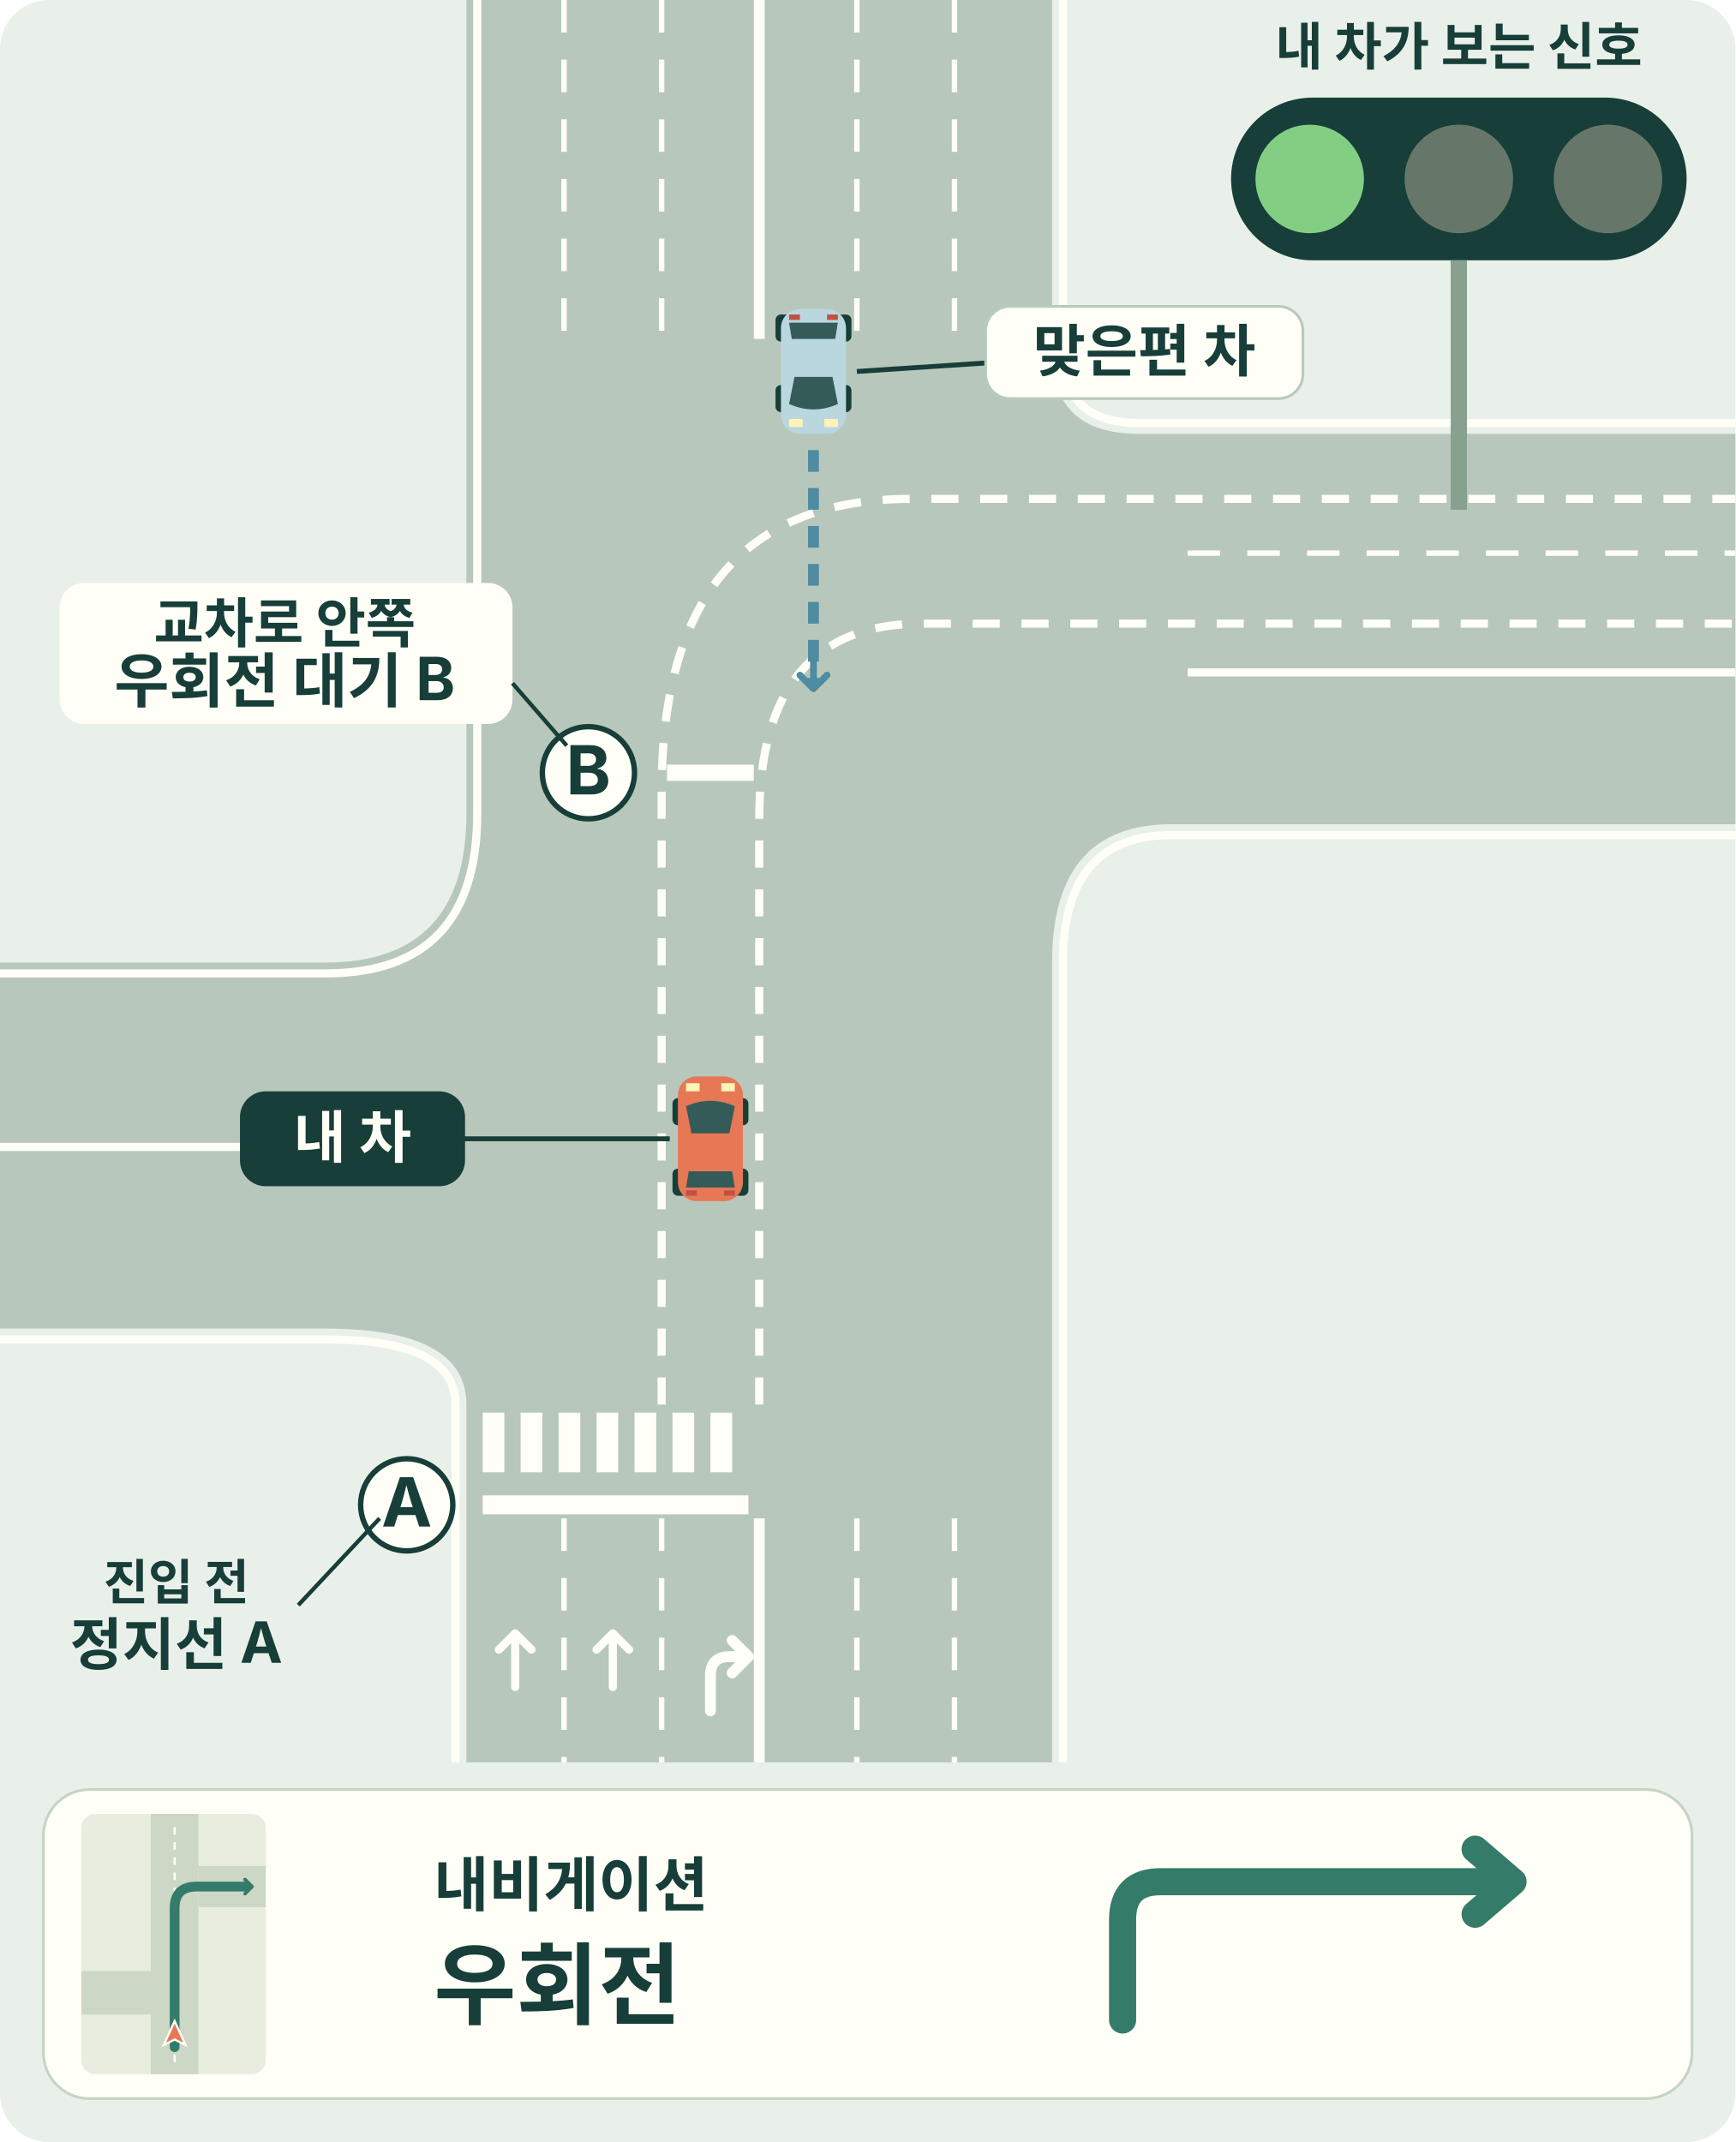
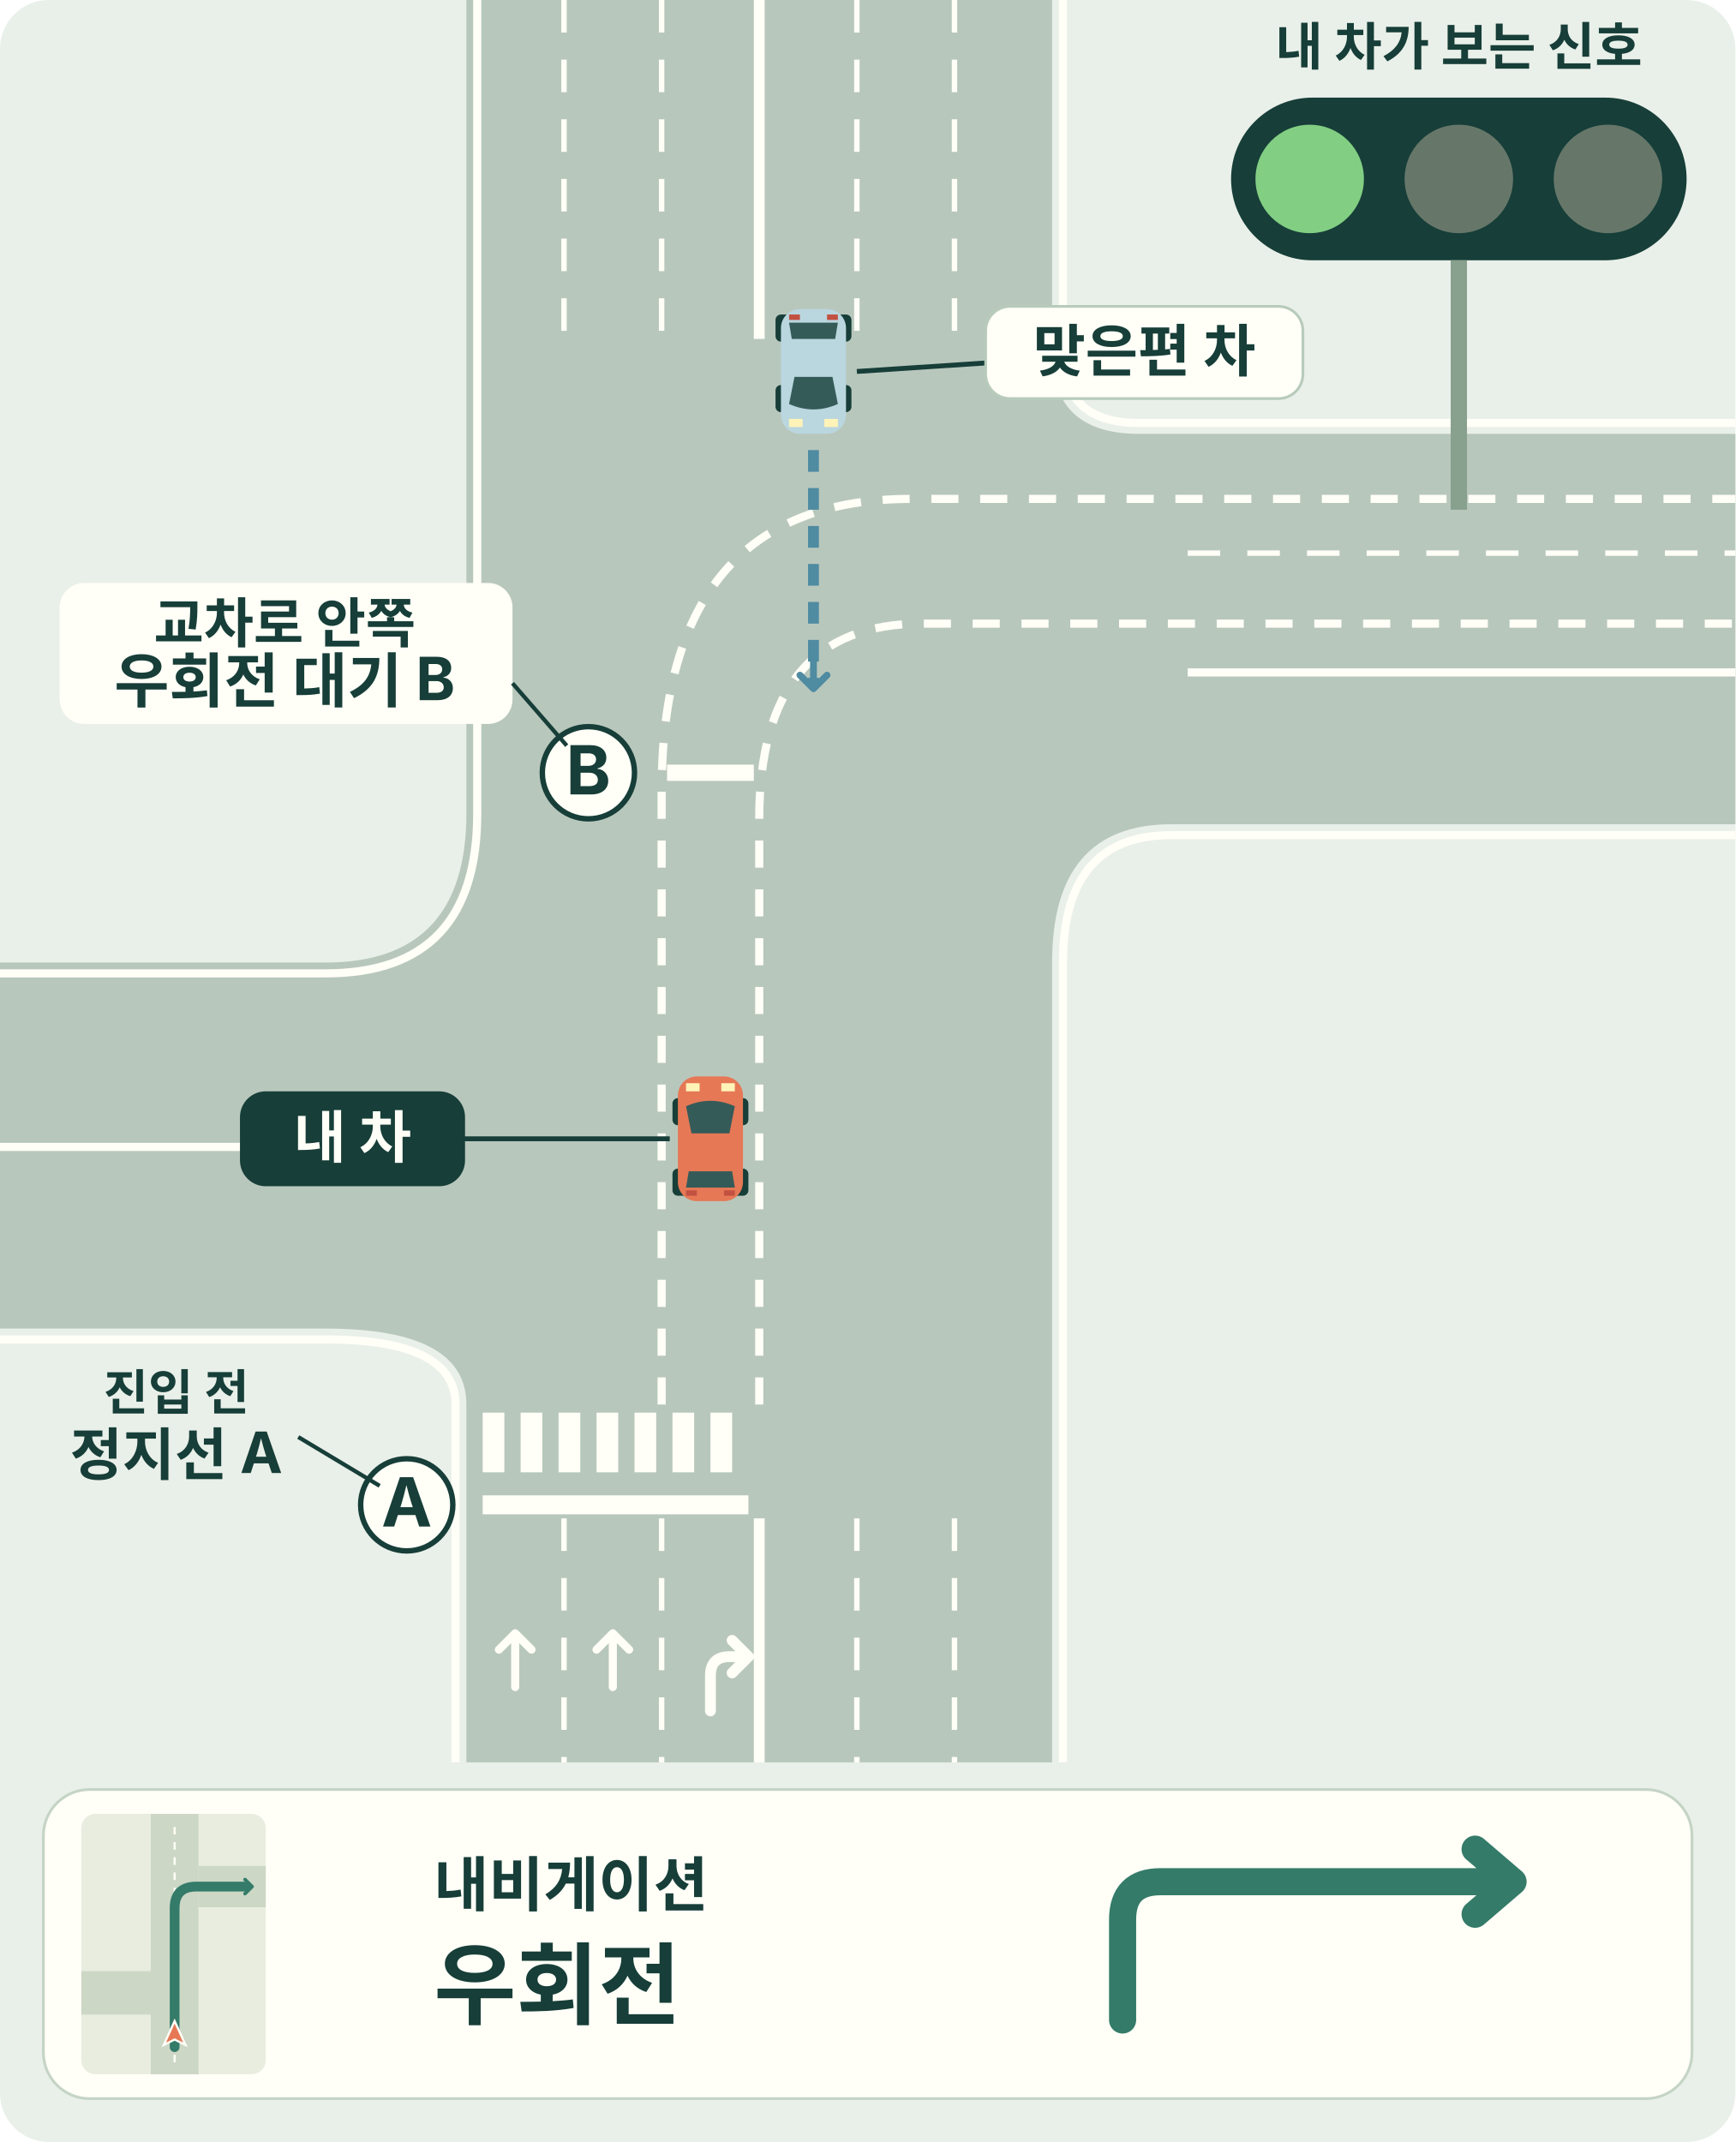
<svg xmlns="http://www.w3.org/2000/svg" data-question-id="turn-05" viewBox="0 0 640 790" role="img" aria-label="초록불에 들어왔는데 B까지 아직 한참 남았어요.. 초록 원형 신호. 내비 경로: 우회전. 넓고 어긋난 교차로. 진입 전 정지선 A와 교차로 깊숙한 우회전 대기 표시 B 사이에 여러 대 길이의 진입 구간이 있음. 내 차는 A를 지난 뒤 B에 한참 못 미친 교차로 안. 맞은편 차량이 직진하며 접근 중" data-scenario-feature="deep-right-turn" style="font-family:-apple-system,BlinkMacSystemFont,'Apple SD Gothic Neo',sans-serif">
  <rect width="640" height="790" rx="18" fill="#e9f0e9" />
  <g data-road-layout="large-offset-intersection" data-entry-line-y="555" data-waiting-line-y="285" data-stage="early-inside">
    <path d="M0 355H120Q172 355 172 300V0H388V130Q388 160 420 160H640V304H432Q388 304 388 355V650H172V518Q172 490 120 490H0Z" fill="#b8c7bc" />
    <path d="M0 359H120Q176 359 176 300V0M392 0V130Q392 156 420 156H640M640 308H432Q392 308 392 355V650M168 650V518Q168 494 120 494H0" fill="none" stroke="#fffef7" stroke-width="3" />
    <path d="M280 0V125M280 560V650" fill="none" stroke="#fffef7" stroke-width="4" />
    <path d="M208 0V130M244 0V130M316 0V130M352 0V130M208 560V650M244 560V650M316 560V650M352 560V650" fill="none" stroke="#fffef7" stroke-width="2" stroke-dasharray="12 10" />
    <path d="M0 423H118M438 248H640" fill="none" stroke="#fffef7" stroke-width="3" />
    <path d="M438 204H640" fill="none" stroke="#fffef7" stroke-width="2" stroke-dasharray="12 10" />
    <g data-crosswalk="entry">
      <rect x="178" y="521" width="8" height="22" fill="#fffef7" />
      <rect x="192" y="521" width="8" height="22" fill="#fffef7" />
      <rect x="206" y="521" width="8" height="22" fill="#fffef7" />
      <rect x="220" y="521" width="8" height="22" fill="#fffef7" />
      <rect x="234" y="521" width="8" height="22" fill="#fffef7" />
      <rect x="248" y="521" width="8" height="22" fill="#fffef7" />
      <rect x="262" y="521" width="8" height="22" fill="#fffef7" />
    </g>
    <path data-marking="stop-line" data-line-id="A" d="M178 555H276" stroke="#fffef7" stroke-width="7" />
    <path d="M244 518V292Q244 184 336 184H640" fill="none" stroke="#fffef7" stroke-width="3" stroke-dasharray="10 8" />
    <path d="M280 518V302Q280 230 340 230H640" fill="none" stroke="#fffef7" stroke-width="3" stroke-dasharray="10 8" />
    <path data-marking="waiting-guide" data-line-id="B" d="M246 285H278" stroke="#fffef7" stroke-width="6" />
    <circle cx="150" cy="555" r="17" fill="#fffef7" stroke="#173e38" stroke-width="2" />
    <text x="150" y="563" font-size="25" fill="#173e38" font-weight="700" text-anchor="middle">A</text>
    <circle cx="217" cy="285" r="17" fill="#fffef7" stroke="#173e38" stroke-width="2" />
    <text x="217" y="293" font-size="25" fill="#173e38" font-weight="700" text-anchor="middle">B</text>
    <path d="M0 17V-16m-10 10 10-10 10 10" fill="none" stroke="#fffef7" stroke-width="5" stroke-linecap="round" stroke-linejoin="round" transform="translate(190 612) rotate(0) scale(0.6)" />
    <path d="M0 17V-16m-10 10 10-10 10 10" fill="none" stroke="#fffef7" stroke-width="5" stroke-linecap="round" stroke-linejoin="round" transform="translate(226 612) rotate(0) scale(0.6)" />
    <path d="M262 631v-13q0-7 7-7h7m-6-6 6 6-6 6" fill="none" stroke="#fffef7" stroke-width="4" stroke-linecap="round" />
-     <text x="65" y="590" font-size="18" fill="#173e38" font-weight="700" text-anchor="middle">진입 전</text>
-     <text x="65" y="614" font-size="21" fill="#173e38" font-weight="700" text-anchor="middle">정지선 A</text>
-     <path d="M110 592L140 560" fill="none" stroke="#173e38" stroke-width="1.5" />
+     <text x="65" y="520" font-size="18" fill="#173e38" font-weight="700" text-anchor="middle">진입 전</text>
+     <text x="65" y="544" font-size="21" fill="#173e38" font-weight="700" text-anchor="middle">정지선 A</text>
+     <path d="M110 530L140 548" fill="none" stroke="#173e38" stroke-width="1.5" />
    <rect x="22" y="215" width="167" height="52" rx="9" fill="#fffef7" />
    <text x="105" y="237" font-size="20" fill="#173e38" font-weight="700" text-anchor="middle">교차로 안쪽</text>
    <text x="105" y="259" font-size="22" fill="#173e38" font-weight="700" text-anchor="middle">우회전 대기 B</text>
    <path d="M189 252L209 275" fill="none" stroke="#173e38" stroke-width="1.5" />
  </g>
  <g data-vehicle-role="oncoming" data-car-x="300" data-car-y="137" data-car-length="46" transform="translate(300 137) rotate(180)">
    <rect x="-14" y="-15" width="28" height="10" rx="2" fill="#173e38" />
    <rect x="-14" y="11" width="28" height="10" rx="2" fill="#173e38" />
    <rect x="-12" y="-23" width="24" height="46" rx="7" fill="#bad6df" />
    <path d="M-9 -12q9-4 18 0l-2 10h-14ZM-8 12h16l1 6h-18Z" fill="#355b59" />
    <path d="M-9 -19h5m8 0h5" stroke="#fff3b8" stroke-width="3" />
    <path d="M-9 20h4m10 0h4" stroke="#c25142" stroke-width="2" />
  </g>
  <g>
    <path d="M422 130L316 137" fill="none" stroke="#173e38" stroke-width="1.8" />
    <rect x="363.5" y="113" width="117" height="34" rx="9" fill="#fffef7" stroke="#b8cbbb" />
    <text x="422" y="137" font-size="21" fill="#173e38" font-weight="700" text-anchor="middle">맞은편 차</text>
  </g>
  <g data-other-route="straight">
    <path d="M300 166V253" fill="none" stroke="#4f8ba1" stroke-width="4" stroke-dasharray="8 6" />
    <path d="M0 17V-16m-10 10 10-10 10 10" fill="none" stroke="#4f8ba1" stroke-width="5" stroke-linecap="round" stroke-linejoin="round" transform="translate(300 246) rotate(180) scale(0.5)" />
  </g>
  <g data-vehicle-role="own" data-car-x="262" data-car-y="420" data-car-length="46" transform="translate(262 420) rotate(0)">
    <rect x="-14" y="-15" width="28" height="10" rx="2" fill="#173e38" />
    <rect x="-14" y="11" width="28" height="10" rx="2" fill="#173e38" />
    <rect x="-12" y="-23" width="24" height="46" rx="7" fill="#e67855" />
    <path d="M-9 -12q9-4 18 0l-2 10h-14ZM-8 12h16l1 6h-18Z" fill="#355b59" />
    <path d="M-9 -19h5m8 0h5" stroke="#fff3b8" stroke-width="3" />
    <path d="M-9 20h4m10 0h4" stroke="#c25142" stroke-width="2" />
  </g>
  <g>
    <path d="M130 420L247 420" fill="none" stroke="#173e38" stroke-width="1.8" />
    <rect x="89" y="403" width="82" height="34" rx="9" fill="#173e38" stroke="#173e38" />
    <text x="130" y="427" font-size="21" fill="#173e38" font-weight="700" text-anchor="middle" style="fill:#fffef7">내 차</text>
  </g>
  <g data-signal-type="road" transform="translate(454 36)">
    <rect width="168" height="60" rx="30" fill="#173e38" />
    <circle cx="29" cy="30" r="20" fill="#82cf83" />
    <circle cx="84" cy="30" r="20" fill="#66776a" />
    <circle cx="139" cy="30" r="20" fill="#66776a" />
    <path d="M84 60v92" stroke="#88a08e" stroke-width="6" />
    <text x="84" y="-12" font-size="19" fill="#173e38" font-weight="700" text-anchor="middle">내 차가 보는 신호</text>
  </g>
  <g data-navigation="offset-junction" transform="translate(16 660)">
    <rect width="608" height="114" rx="17" fill="#fffef7" stroke="#c4d4c5" />
    <g transform="translate(14 9) scale(.4)">
      <g>
        <rect width="170" height="240" rx="13" fill="#e8ede0" />
        <rect x="64" width="44" height="240" fill="#ccd7c5" />
        <path d="M108 48H170V86H108M0 145H64V185H0" fill="#ccd7c5" />
        <path d="M86 12V230" stroke="#fffef7" stroke-width="2" stroke-dasharray="7 7" />
        <path d="M86 215V87Q86 67 106 67H150" fill="none" stroke="#347b69" stroke-width="9" stroke-linecap="round" />
        <path d="M0 17V-16m-10 10 10-10 10 10" fill="none" stroke="#347b69" stroke-width="5" stroke-linecap="round" stroke-linejoin="round" transform="translate(147 67) rotate(90) scale(0.65)" />
        <path d="M86 191l-10 22 10-5 10 5Z" fill="#e67855" stroke="#fffef7" stroke-width="2" />
      </g>
    </g>
    <text x="144" y="43" font-size="22" fill="#173e38" font-weight="700">내비게이션</text>
    <text x="144" y="84" font-size="33" fill="#173e38" font-weight="700">우회전</text>
    <path d="M398 85V48q0-14 14-14h130m-14-12 14 12-14 12" fill="none" stroke="#347b69" stroke-width="10" stroke-linecap="round" stroke-linejoin="round" />
  </g>
</svg>
